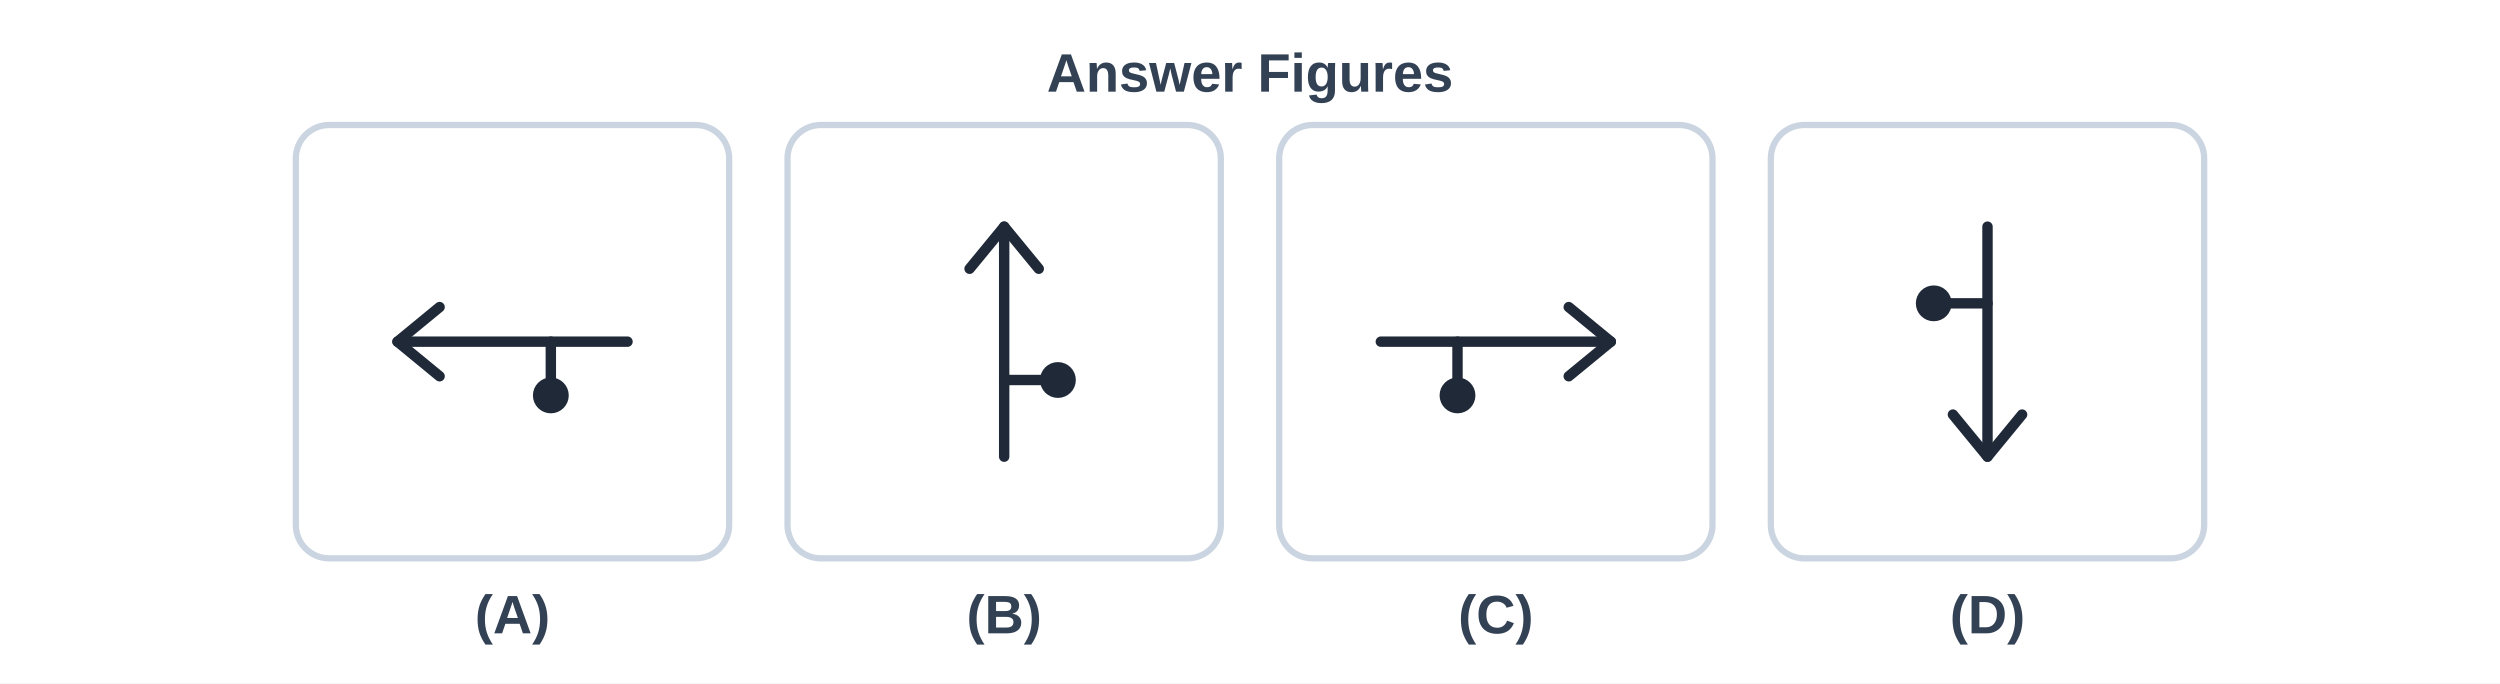
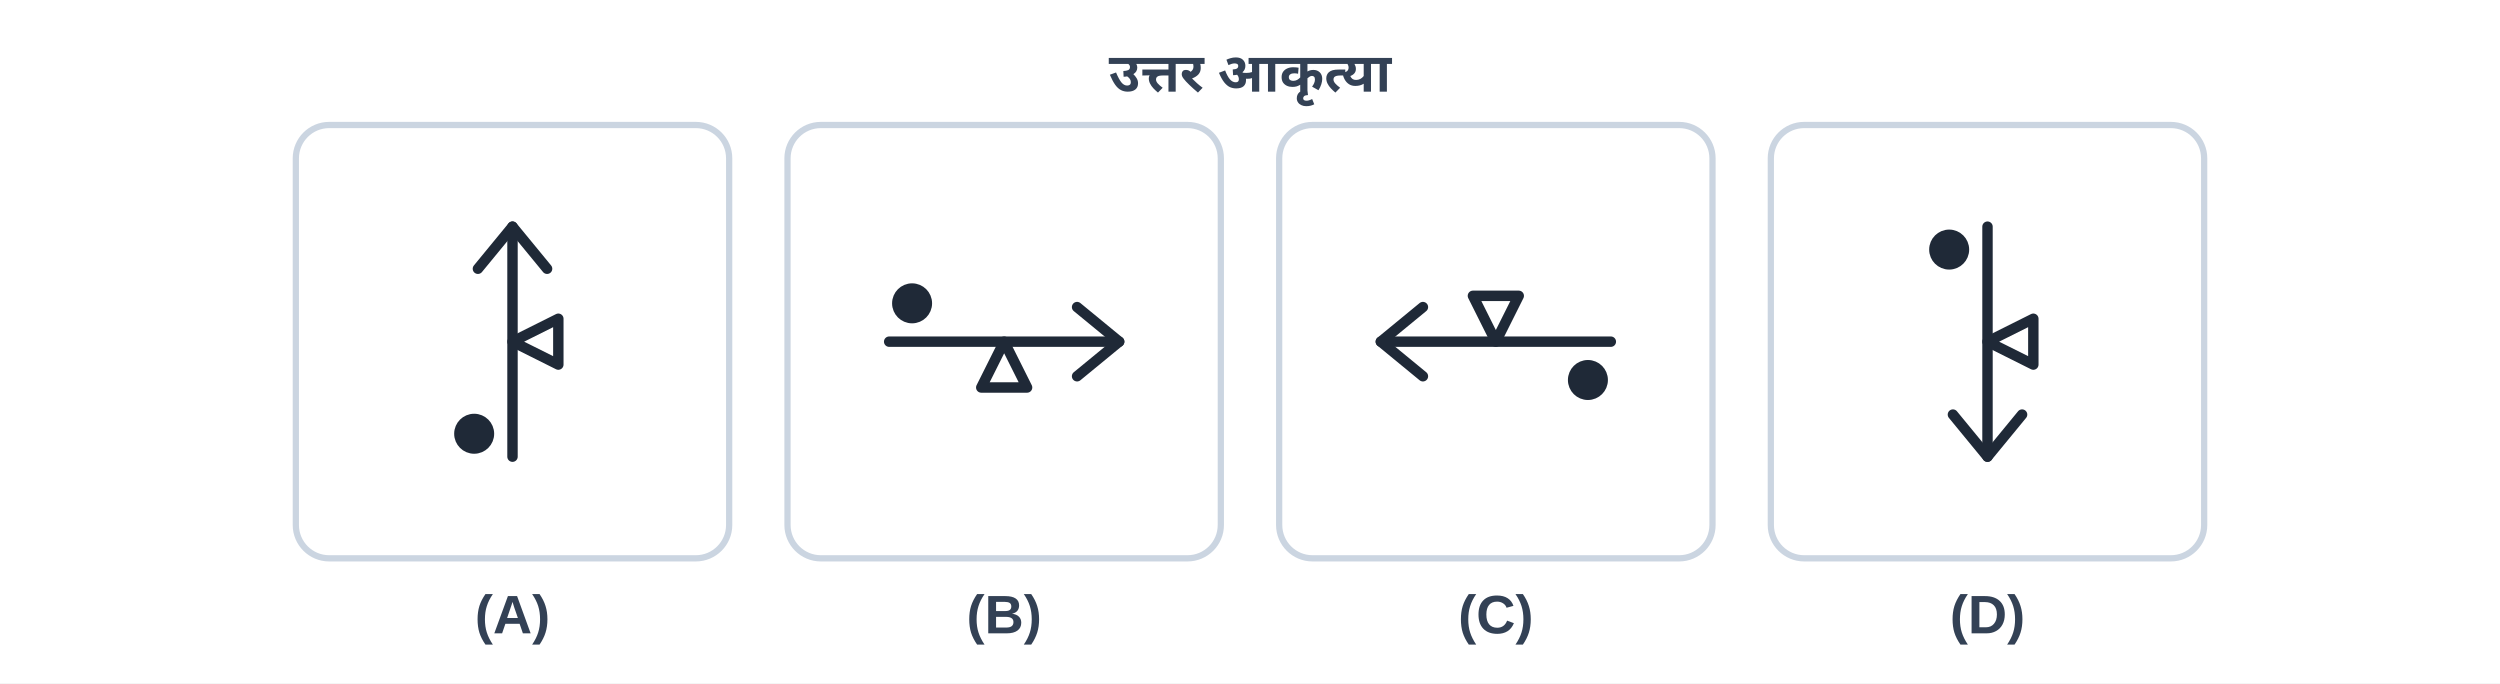
<svg xmlns="http://www.w3.org/2000/svg" viewBox="0 0 600 164" width="600" height="164">
  <rect width="600" height="164" fill="#ffffff" />
-   <text x="300" y="22" font-family="Arial, sans-serif" font-size="13" font-weight="700" fill="#334155" text-anchor="middle">Answer Figures</text>
+   <text x="300" y="22" font-family="Arial, Nirmala UI, Noto Sans Devanagari, Mangal, sans-serif" font-size="13" font-weight="700" fill="#334155" text-anchor="middle">उत्तर आकृत्या</text>
  <rect x="71" y="30" width="104" height="104" rx="8" fill="#fff" stroke="#cbd5e1" stroke-width="1.5" />
-   <polyline points="150.6,82 95.4,82" fill="none" stroke="#1f2937" stroke-width="2.5" stroke-linejoin="round" stroke-linecap="round" />
-   <polyline points="105.5,73.7 95.4,82 105.5,90.3" fill="none" stroke="#1f2937" stroke-width="2.5" stroke-linejoin="round" stroke-linecap="round" />
-   <polyline points="132.2,82 132.2,94.9" fill="none" stroke="#1f2937" stroke-width="2.5" stroke-linejoin="round" stroke-linecap="round" />
-   <circle cx="132.2" cy="94.9" r="3.2" fill="#1f2937" stroke="#1f2937" stroke-width="2.2" />
-   <text x="123" y="152" font-family="Arial, sans-serif" font-size="13" font-weight="600" fill="#334155" text-anchor="middle">(A)</text>
+   <polyline points="123,109.6 123,54.4" fill="none" stroke="#1f2937" stroke-width="2.5" stroke-linejoin="round" stroke-linecap="round" />
+   <polyline points="114.7,64.5 123,54.4 131.3,64.5" fill="none" stroke="#1f2937" stroke-width="2.5" stroke-linejoin="round" stroke-linecap="round" />
+   <polygon points="123,82 134,76.5 134,87.5" fill="none" stroke="#1f2937" stroke-width="2.5" stroke-linejoin="round" stroke-linecap="round" />
+   <circle cx="113.8" cy="104.1" r="3.7" fill="#1f2937" stroke="#1f2937" stroke-width="2.2" />
+   <text x="123" y="152" font-family="Arial, Nirmala UI, Noto Sans Devanagari, Mangal, sans-serif" font-size="13" font-weight="600" fill="#334155" text-anchor="middle">(A)</text>
  <rect x="189" y="30" width="104" height="104" rx="8" fill="#fff" stroke="#cbd5e1" stroke-width="1.5" />
-   <polyline points="241,109.6 241,54.4" fill="none" stroke="#1f2937" stroke-width="2.5" stroke-linejoin="round" stroke-linecap="round" />
-   <polyline points="232.7,64.5 241,54.4 249.3,64.5" fill="none" stroke="#1f2937" stroke-width="2.5" stroke-linejoin="round" stroke-linecap="round" />
-   <polyline points="241,91.2 253.9,91.2" fill="none" stroke="#1f2937" stroke-width="2.5" stroke-linejoin="round" stroke-linecap="round" />
-   <circle cx="253.9" cy="91.2" r="3.2" fill="#1f2937" stroke="#1f2937" stroke-width="2.2" />
-   <text x="241" y="152" font-family="Arial, sans-serif" font-size="13" font-weight="600" fill="#334155" text-anchor="middle">(B)</text>
+   <polyline points="213.4,82 268.6,82" fill="none" stroke="#1f2937" stroke-width="2.5" stroke-linejoin="round" stroke-linecap="round" />
+   <polyline points="258.5,73.7 268.6,82 258.5,90.3" fill="none" stroke="#1f2937" stroke-width="2.5" stroke-linejoin="round" stroke-linecap="round" />
+   <polygon points="241,82 246.5,93 235.5,93" fill="none" stroke="#1f2937" stroke-width="2.5" stroke-linejoin="round" stroke-linecap="round" />
+   <circle cx="218.9" cy="72.8" r="3.7" fill="#1f2937" stroke="#1f2937" stroke-width="2.2" />
+   <text x="241" y="152" font-family="Arial, Nirmala UI, Noto Sans Devanagari, Mangal, sans-serif" font-size="13" font-weight="600" fill="#334155" text-anchor="middle">(B)</text>
  <rect x="307" y="30" width="104" height="104" rx="8" fill="#fff" stroke="#cbd5e1" stroke-width="1.5" />
-   <polyline points="331.4,82 386.6,82" fill="none" stroke="#1f2937" stroke-width="2.5" stroke-linejoin="round" stroke-linecap="round" />
-   <polyline points="376.5,73.7 386.6,82 376.5,90.3" fill="none" stroke="#1f2937" stroke-width="2.5" stroke-linejoin="round" stroke-linecap="round" />
-   <polyline points="349.8,82 349.8,94.9" fill="none" stroke="#1f2937" stroke-width="2.5" stroke-linejoin="round" stroke-linecap="round" />
-   <circle cx="349.8" cy="94.9" r="3.2" fill="#1f2937" stroke="#1f2937" stroke-width="2.2" />
-   <text x="359" y="152" font-family="Arial, sans-serif" font-size="13" font-weight="600" fill="#334155" text-anchor="middle">(C)</text>
+   <polyline points="386.6,82 331.4,82" fill="none" stroke="#1f2937" stroke-width="2.5" stroke-linejoin="round" stroke-linecap="round" />
+   <polyline points="341.5,90.3 331.4,82 341.5,73.7" fill="none" stroke="#1f2937" stroke-width="2.5" stroke-linejoin="round" stroke-linecap="round" />
+   <polygon points="359,82 353.5,71 364.5,71" fill="none" stroke="#1f2937" stroke-width="2.5" stroke-linejoin="round" stroke-linecap="round" />
+   <circle cx="381.1" cy="91.2" r="3.7" fill="#1f2937" stroke="#1f2937" stroke-width="2.2" />
+   <text x="359" y="152" font-family="Arial, Nirmala UI, Noto Sans Devanagari, Mangal, sans-serif" font-size="13" font-weight="600" fill="#334155" text-anchor="middle">(C)</text>
  <rect x="425" y="30" width="104" height="104" rx="8" fill="#fff" stroke="#cbd5e1" stroke-width="1.5" />
  <polyline points="477,54.4 477,109.6" fill="none" stroke="#1f2937" stroke-width="2.5" stroke-linejoin="round" stroke-linecap="round" />
-   <polyline points="485.3,99.5 477,109.6 468.7,99.5" fill="none" stroke="#1f2937" stroke-width="2.5" stroke-linejoin="round" stroke-linecap="round" />
-   <polyline points="477,72.8 464.1,72.8" fill="none" stroke="#1f2937" stroke-width="2.5" stroke-linejoin="round" stroke-linecap="round" />
-   <circle cx="464.1" cy="72.8" r="3.2" fill="#1f2937" stroke="#1f2937" stroke-width="2.2" />
-   <text x="477" y="152" font-family="Arial, sans-serif" font-size="13" font-weight="600" fill="#334155" text-anchor="middle">(D)</text>
+   <polyline points="468.7,99.5 477,109.6 485.3,99.5" fill="none" stroke="#1f2937" stroke-width="2.5" stroke-linejoin="round" stroke-linecap="round" />
+   <polygon points="477,82 488,87.5 488,76.5" fill="none" stroke="#1f2937" stroke-width="2.5" stroke-linejoin="round" stroke-linecap="round" />
+   <circle cx="467.8" cy="59.9" r="3.7" fill="#1f2937" stroke="#1f2937" stroke-width="2.2" />
+   <text x="477" y="152" font-family="Arial, Nirmala UI, Noto Sans Devanagari, Mangal, sans-serif" font-size="13" font-weight="600" fill="#334155" text-anchor="middle">(D)</text>
</svg>
